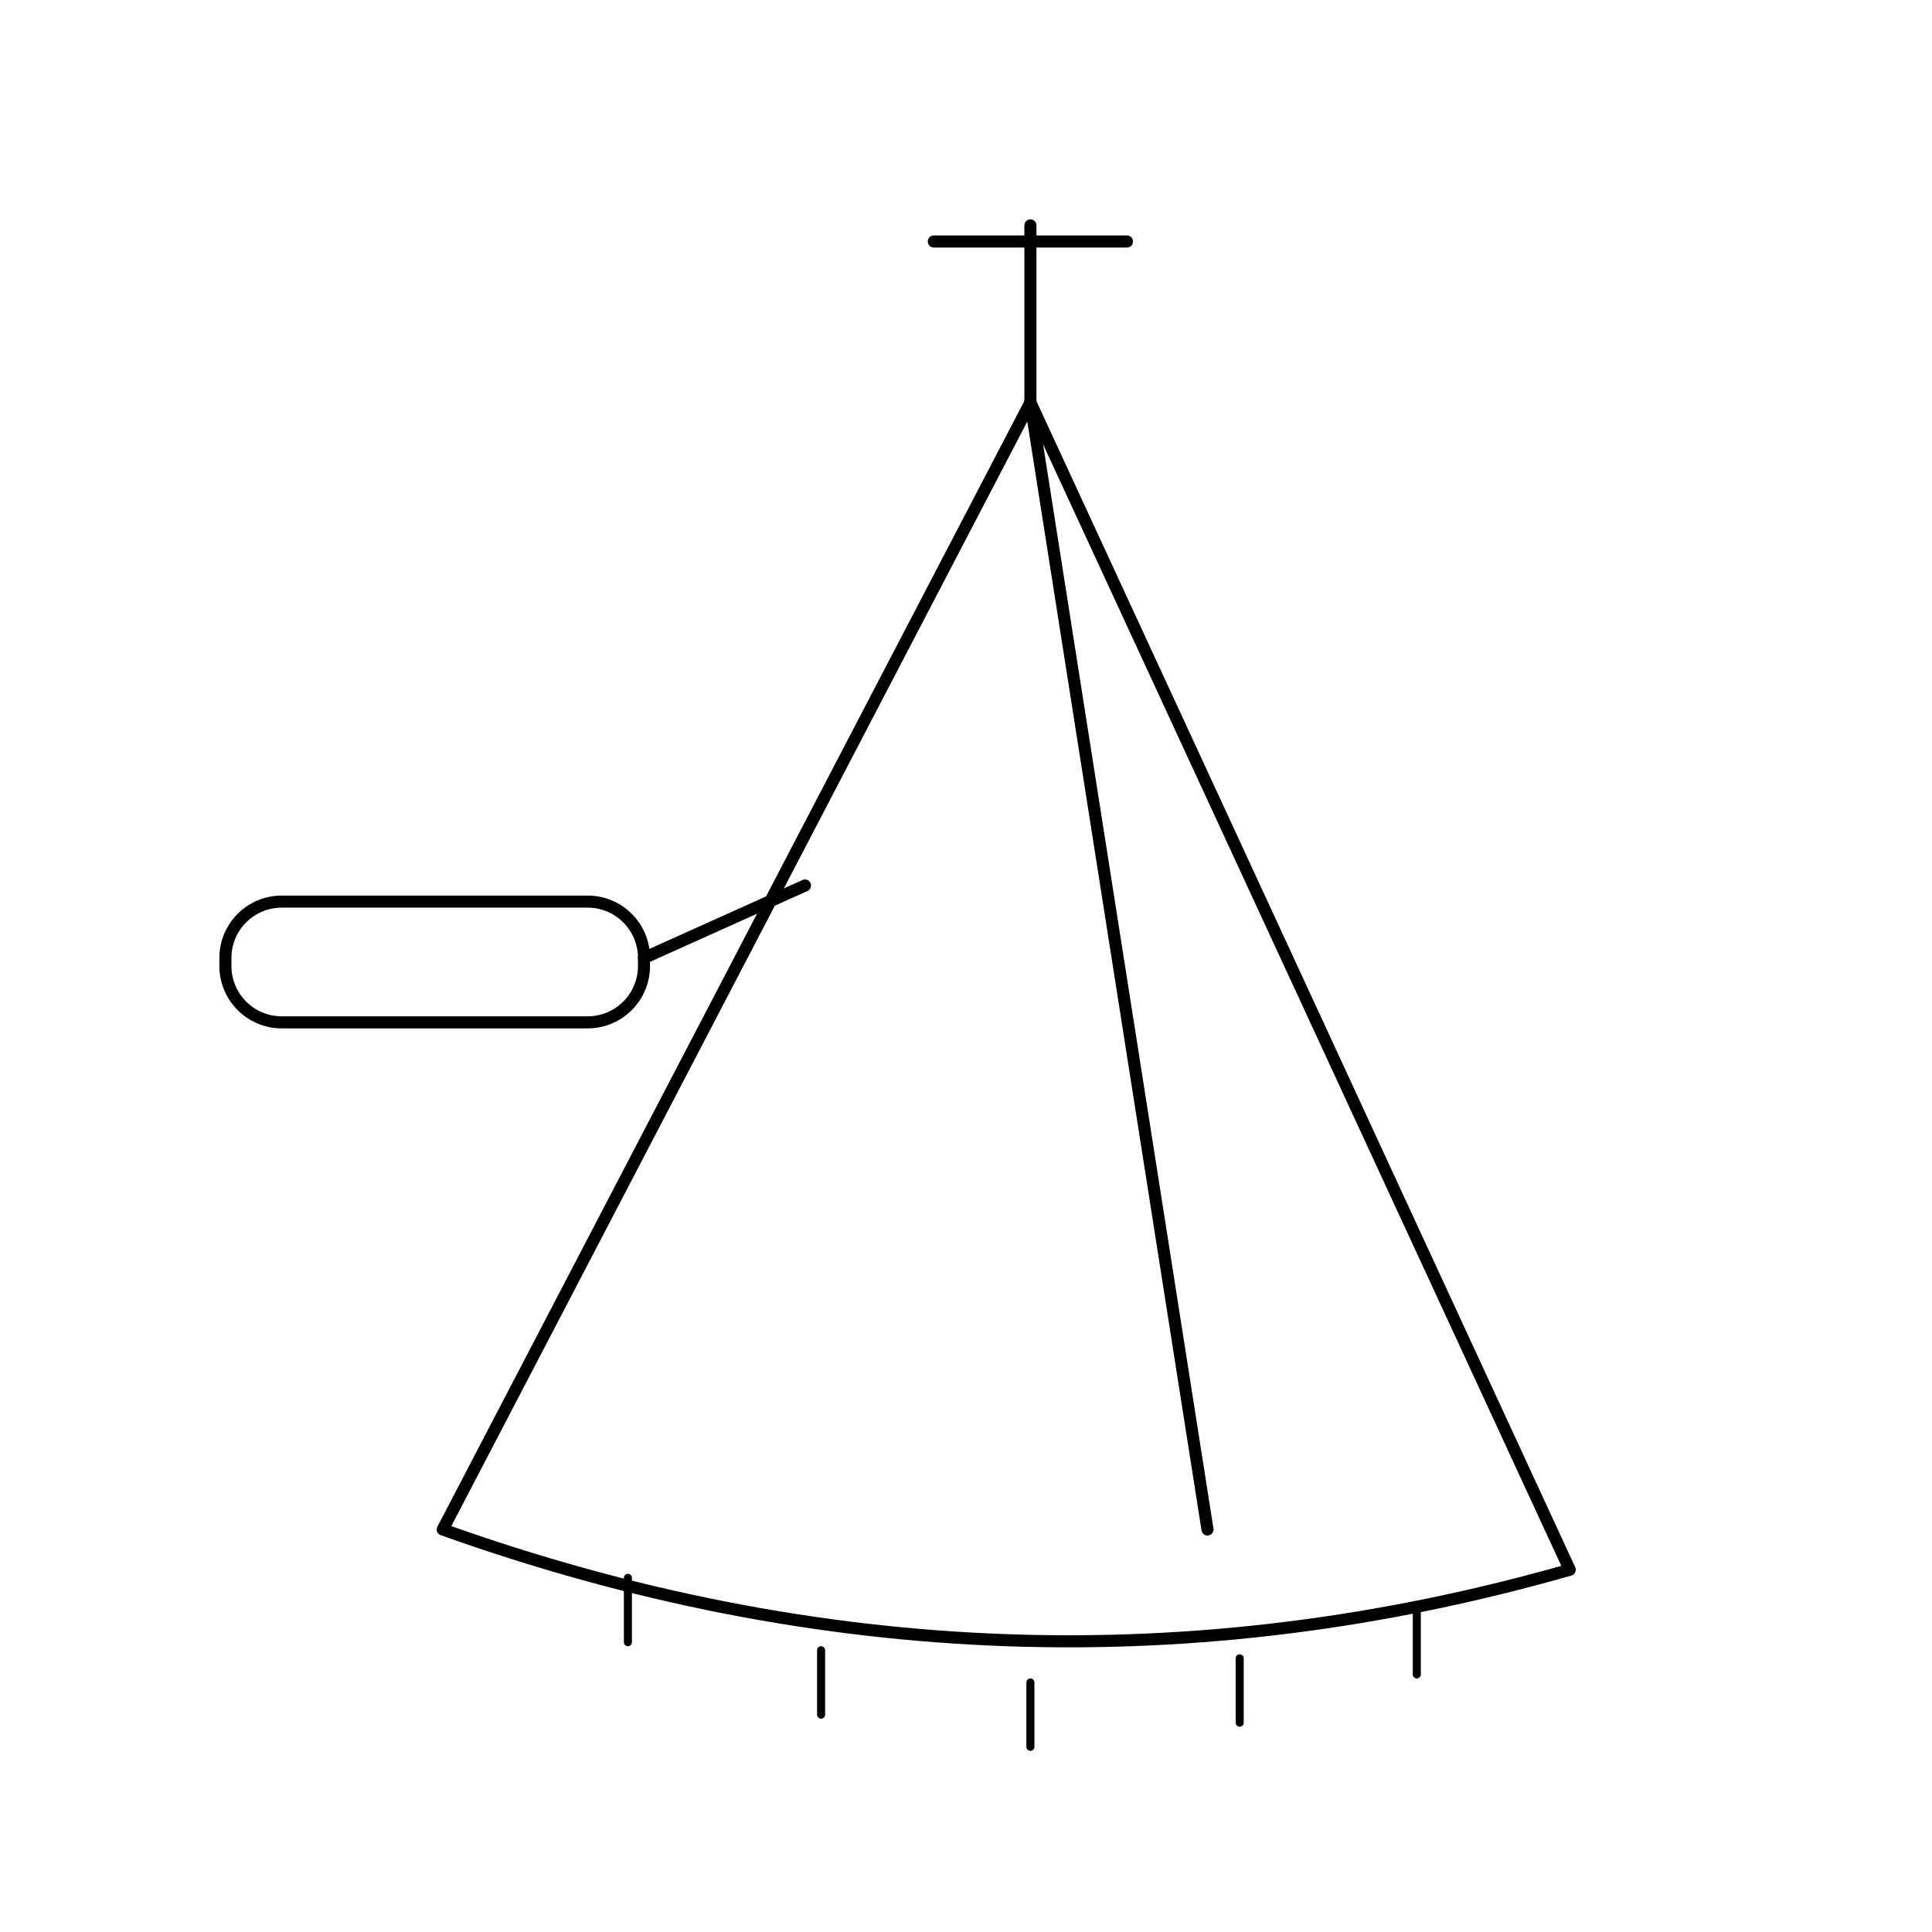
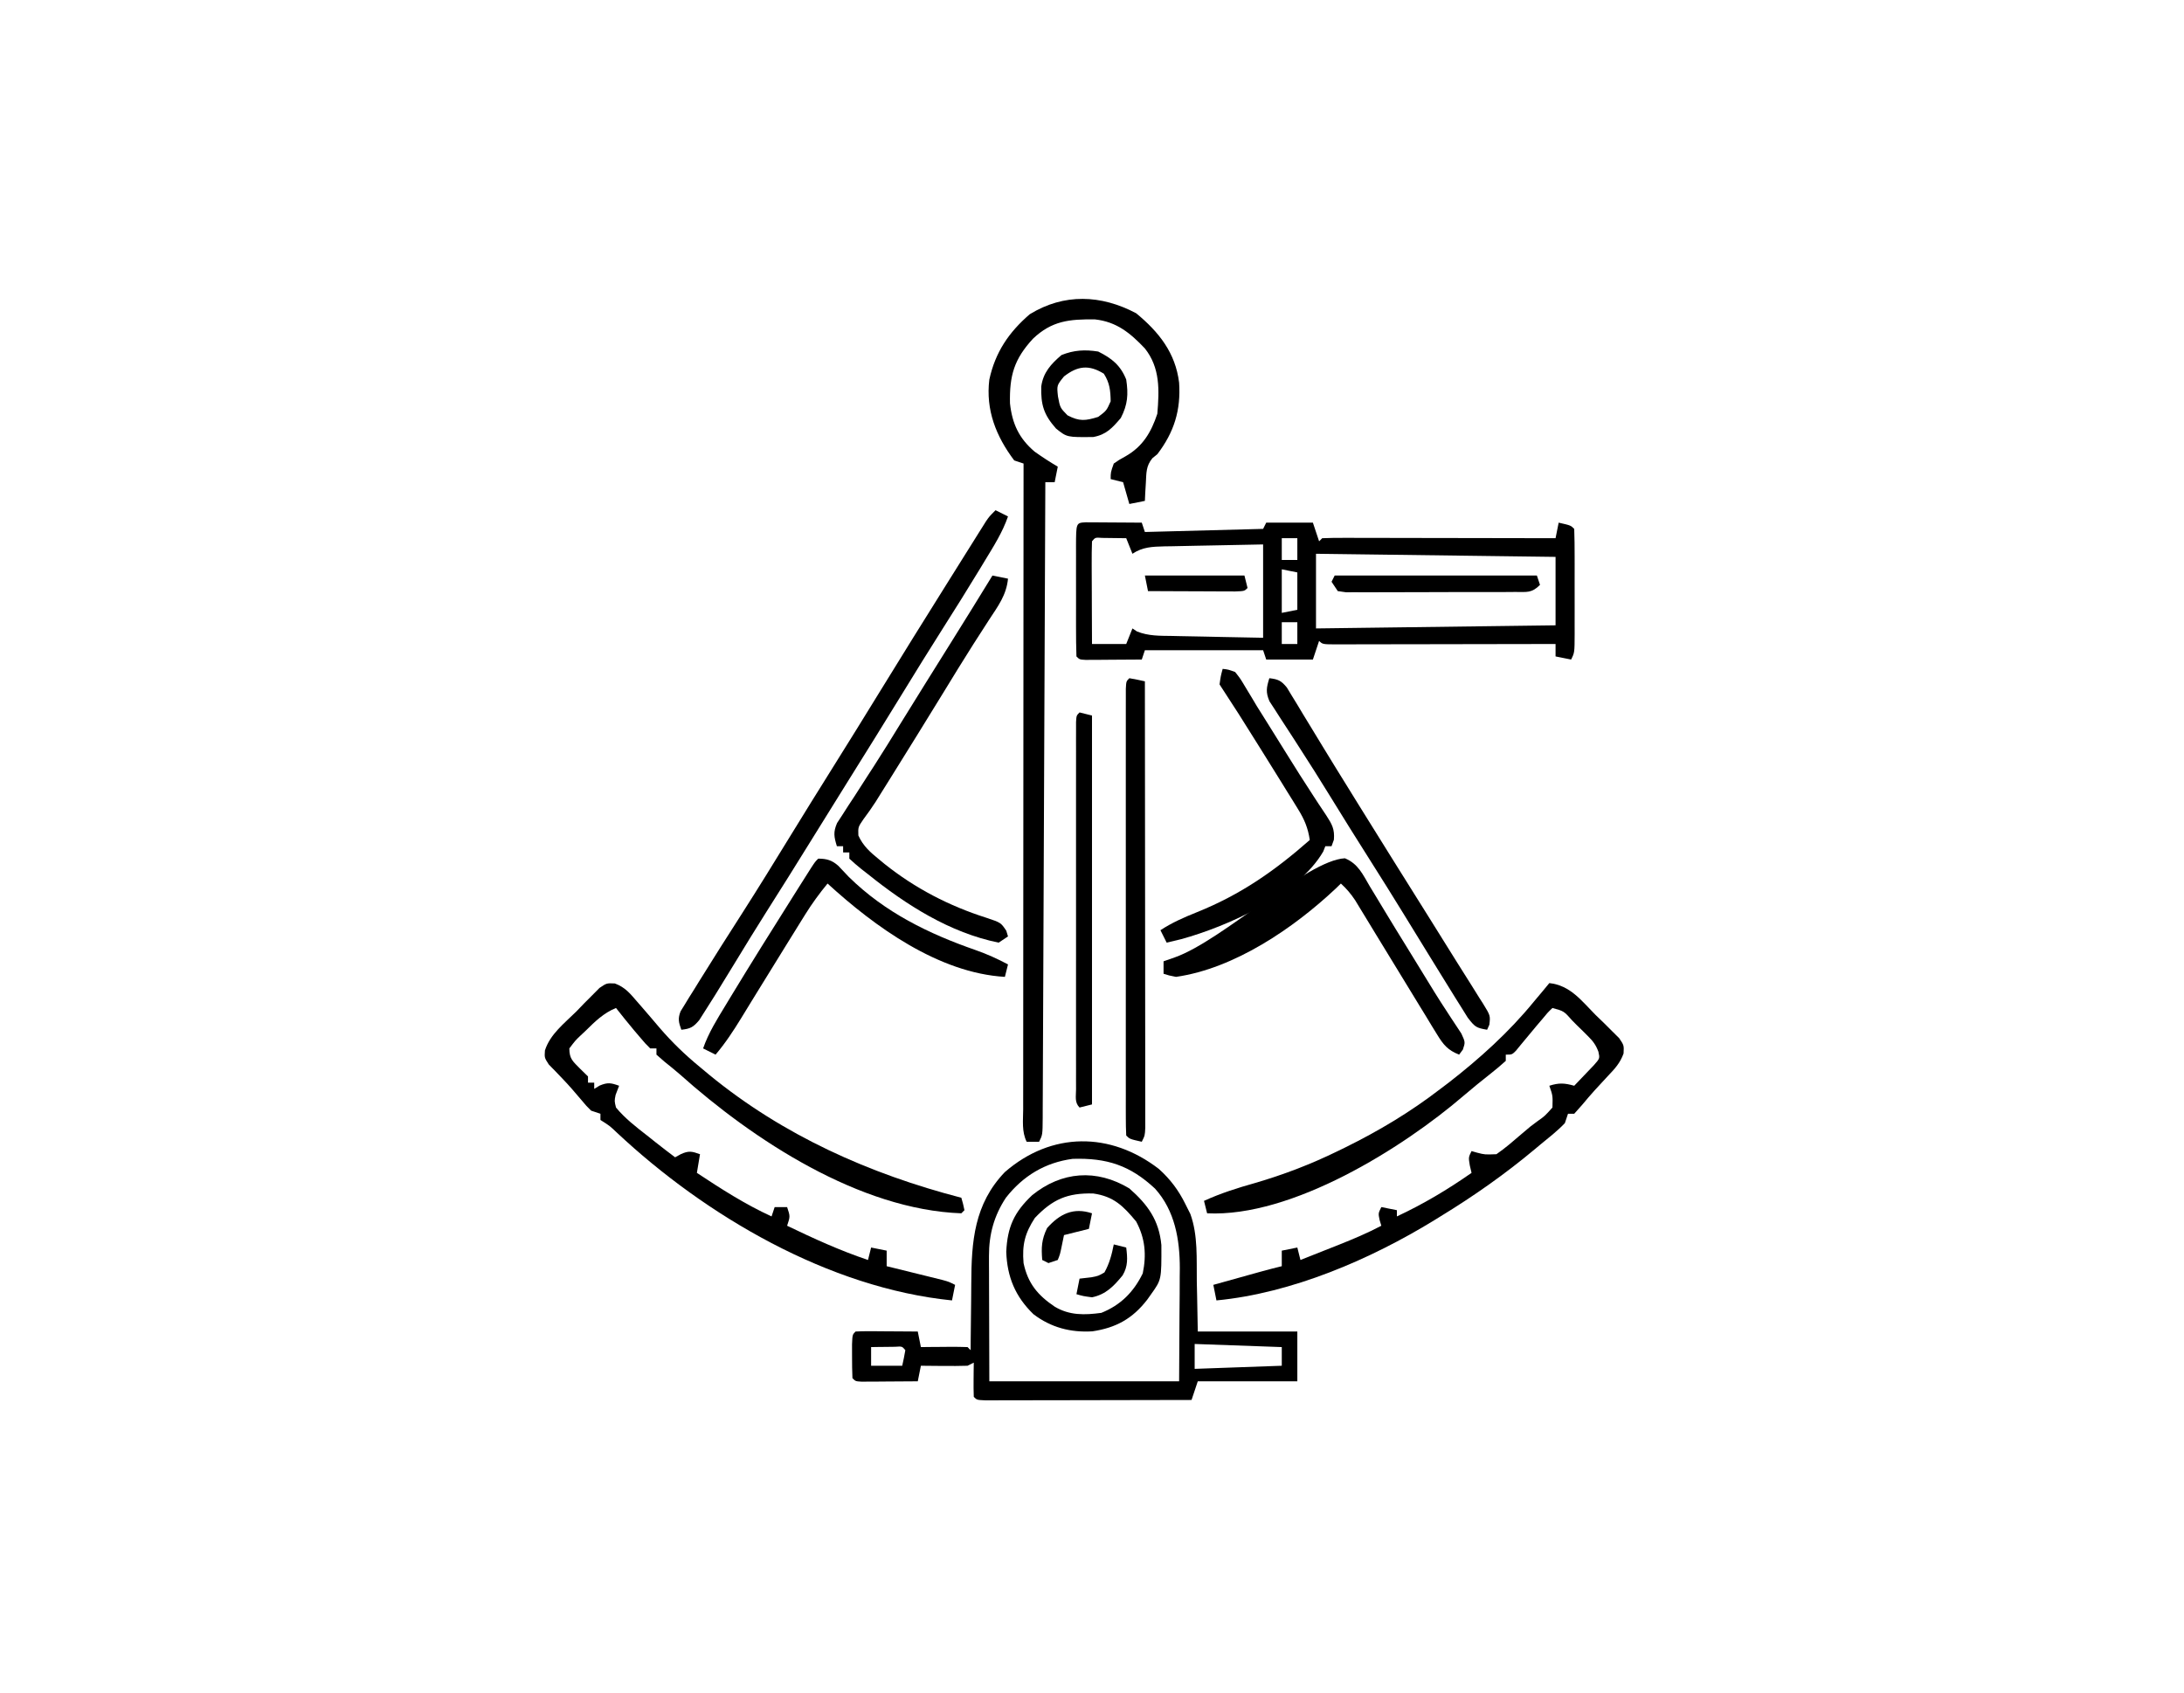
- <svg xmlns="http://www.w3.org/2000/svg" viewBox="0 0 240 240" role="presentation" aria-hidden="true" class="illustration illustration--sextant">
-   <g fill="none" stroke="currentColor" stroke-width="1.5" stroke-linecap="round" stroke-linejoin="round">
-     <path d="M128,50 L55,190 Q125,215 195,195 Z" />
-     <path d="M128,50 L150,190" />
-     <path d="M128,50 L128,28" />
-     <path d="M116,30 L140,30" />
-     <rect x="28" y="112" width="52" height="15" rx="7" />
-     <path d="M80,119 L100,110" />
-     <g stroke-width="1">
-       <line x1="78" y1="196" x2="78" y2="204" />
-       <line x1="102" y1="205" x2="102" y2="213" />
-       <line x1="128" y1="209" x2="128" y2="217" />
-       <line x1="154" y1="206" x2="154" y2="214" />
-       <line x1="176" y1="200" x2="176" y2="208" />
-     </g>
-   </g>
+ <svg xmlns="http://www.w3.org/2000/svg" version="1.1" width="702" height="544">
+   <path d="M0 0 C7.283 5.988 12.641 12.708 13.812 22.312 C14.402 31.152 12.224 38.209 6.812 45.312 C6.29 45.734 5.768 46.156 5.23 46.59 C3.157 49.108 3.298 51.287 3.125 54.5 C3.059 55.587 2.994 56.673 2.926 57.793 C2.888 58.624 2.851 59.456 2.812 60.312 C0.338 60.807 0.338 60.807 -2.188 61.312 C-2.848 59.002 -3.507 56.693 -4.188 54.312 C-5.508 53.983 -6.827 53.653 -8.188 53.312 C-8.188 51.125 -8.188 51.125 -7.188 48.312 C-5.516 47.148 -5.516 47.148 -3.438 46 C2.121 42.857 4.824 38.279 6.812 32.312 C7.452 24.649 7.739 17.57 2.812 11.312 C-1.896 6.358 -6.265 2.744 -13.238 1.977 C-21.452 1.878 -27.09 2.418 -33.156 8.184 C-39.222 14.758 -40.743 20.026 -40.551 28.957 C-39.844 35.485 -37.663 40.211 -32.629 44.484 C-30.2 46.207 -27.756 47.807 -25.188 49.312 C-25.517 50.962 -25.848 52.612 -26.188 54.312 C-27.177 54.312 -28.168 54.312 -29.188 54.312 C-29.192 55.393 -29.196 56.473 -29.2 57.587 C-29.303 83.841 -29.412 110.096 -29.527 136.351 C-29.582 149.047 -29.636 161.744 -29.685 174.44 C-29.728 185.502 -29.774 196.565 -29.824 207.627 C-29.851 213.488 -29.876 219.349 -29.897 225.21 C-29.916 230.721 -29.94 236.231 -29.968 241.742 C-29.977 243.77 -29.985 245.797 -29.991 247.825 C-29.999 250.583 -30.013 253.341 -30.029 256.1 C-30.03 256.911 -30.031 257.722 -30.032 258.558 C-30.073 264.084 -30.073 264.084 -31.188 266.312 C-32.508 266.312 -33.828 266.312 -35.188 266.312 C-36.818 263.051 -36.32 259.455 -36.308 255.872 C-36.309 254.988 -36.309 254.104 -36.31 253.194 C-36.312 250.215 -36.306 247.236 -36.301 244.257 C-36.301 242.129 -36.301 240.001 -36.301 237.872 C-36.302 232.079 -36.296 226.286 -36.289 220.493 C-36.283 214.445 -36.282 208.396 -36.281 202.347 C-36.278 190.887 -36.27 179.426 -36.26 167.966 C-36.248 154.921 -36.243 141.877 -36.238 128.832 C-36.227 101.992 -36.21 75.152 -36.188 48.312 C-37.178 47.983 -38.167 47.653 -39.188 47.312 C-45.043 39.535 -48.388 31.086 -47.188 21.312 C-45.278 12.56 -40.953 6.136 -34.188 0.312 C-23.16 -6.444 -11.273 -5.968 0 0 Z " fill="#000000" transform="translate(365.1875,100.6875)" />
+   <path d="M0 0 C4.383 2.191 7.167 4.417 9 9 C9.715 13.769 9.488 17.058 7.25 21.375 C4.532 24.546 2.613 26.708 -1.586 27.469 C-10.046 27.564 -10.046 27.564 -13.562 24.75 C-17.506 20.301 -18.461 17.11 -18.316 11.25 C-17.677 6.703 -15.188 4.019 -11.812 1.125 C-7.799 -0.48 -4.263 -0.677 0 0 Z M-11 8 C-13.329 10.876 -13.329 10.876 -12.938 14.438 C-12.258 18.061 -12.258 18.061 -9.875 20.5 C-6.029 22.507 -4.115 22.272 0 21 C2.659 19.01 2.659 19.01 4 16 C3.94 12.503 3.698 10.102 1.812 7.125 C-3.005 4.135 -6.635 4.605 -11 8 Z " fill="#000000" transform="translate(353,113)" />
+   <path d="M0 0 C1.32 0.66 2.64 1.32 4 2 C2.243 7.106 -0.587 11.534 -3.375 16.125 C-3.91 17.012 -4.446 17.898 -4.997 18.812 C-8.993 25.406 -13.086 31.935 -17.223 38.441 C-21.484 45.151 -25.655 51.913 -29.812 58.688 C-35.684 68.253 -41.601 77.789 -47.559 87.3 C-51.624 93.791 -55.664 100.296 -59.688 106.812 C-64.281 114.25 -68.929 121.651 -73.613 129.033 C-77.052 134.465 -80.414 139.941 -83.75 145.438 C-85.494 148.296 -87.244 151.15 -89 154 C-89.392 154.637 -89.785 155.274 -90.189 155.931 C-91.257 157.65 -92.347 159.357 -93.438 161.062 C-94.333 162.472 -94.333 162.472 -95.246 163.91 C-97.154 166.184 -98.096 166.687 -101 167 C-101.85 164.627 -102.175 163.443 -101.234 161.059 C-100.815 160.382 -100.396 159.705 -99.965 159.008 C-99.493 158.232 -99.021 157.457 -98.534 156.658 C-98.007 155.822 -97.48 154.986 -96.938 154.125 C-96.394 153.242 -95.85 152.358 -95.29 151.448 C-90.766 144.129 -86.134 136.878 -81.494 129.633 C-76.24 121.421 -71.128 113.125 -66.032 104.814 C-61.557 97.52 -57.045 90.251 -52.5 83 C-47.293 74.691 -42.131 66.356 -37 58 C-29.982 46.573 -22.903 35.186 -15.774 23.828 C-14.002 21.003 -12.233 18.175 -10.465 15.348 C-9.373 13.607 -8.28 11.866 -7.188 10.125 C-6.69 9.328 -6.192 8.531 -5.679 7.709 C-5.221 6.983 -4.764 6.256 -4.293 5.508 C-3.896 4.875 -3.499 4.242 -3.091 3.59 C-2 2 -2 2 0 0 Z " fill="#000000" transform="translate(320,164)" />
+   <path d="M0 0 C0.833 0.005 1.665 0.01 2.523 0.016 C3.422 0.019 4.321 0.022 5.248 0.026 C6.666 0.038 6.666 0.038 8.113 0.051 C9.062 0.056 10.012 0.06 10.99 0.065 C13.344 0.077 15.697 0.093 18.051 0.114 C18.381 1.104 18.711 2.094 19.051 3.114 C31.591 2.784 44.131 2.454 57.051 2.114 C57.381 1.454 57.711 0.794 58.051 0.114 C63.001 0.114 67.951 0.114 73.051 0.114 C74.041 3.084 74.041 3.084 75.051 6.114 C75.381 5.784 75.711 5.454 76.051 5.114 C78.393 5.019 80.706 4.988 83.049 5 C84.146 5 84.146 5 85.266 5 C87.696 5 90.125 5.008 92.554 5.016 C94.235 5.018 95.915 5.019 97.595 5.02 C102.025 5.024 106.456 5.034 110.886 5.045 C115.404 5.055 119.922 5.06 124.439 5.065 C133.31 5.075 142.18 5.093 151.051 5.114 C151.381 3.464 151.711 1.814 152.051 0.114 C155.926 0.989 155.926 0.989 157.051 2.114 C157.152 5.047 157.19 7.957 157.183 10.891 C157.184 11.773 157.185 12.654 157.186 13.563 C157.187 15.431 157.185 17.3 157.181 19.169 C157.176 22.035 157.181 24.901 157.187 27.768 C157.187 29.58 157.185 31.392 157.183 33.203 C157.185 34.065 157.187 34.926 157.189 35.814 C157.165 41.884 157.165 41.884 156.051 44.114 C154.401 43.784 152.751 43.454 151.051 43.114 C151.051 41.794 151.051 40.474 151.051 39.114 C150.113 39.116 149.176 39.118 148.21 39.12 C139.395 39.14 130.581 39.155 121.766 39.165 C117.234 39.171 112.702 39.178 108.169 39.189 C103.799 39.2 99.429 39.206 95.059 39.208 C93.388 39.21 91.717 39.214 90.046 39.219 C87.714 39.226 85.381 39.228 83.049 39.227 C82.351 39.231 81.653 39.234 80.935 39.238 C76.165 39.228 76.165 39.228 75.051 38.114 C74.061 41.084 74.061 41.084 73.051 44.114 C68.101 44.114 63.151 44.114 58.051 44.114 C57.721 43.124 57.391 42.134 57.051 41.114 C44.511 41.114 31.971 41.114 19.051 41.114 C18.721 42.104 18.391 43.094 18.051 44.114 C14.738 44.142 11.426 44.16 8.113 44.176 C7.168 44.184 6.222 44.193 5.248 44.201 C3.899 44.206 3.899 44.206 2.523 44.211 C1.274 44.219 1.274 44.219 0 44.227 C-1.949 44.114 -1.949 44.114 -2.949 43.114 C-3.051 40.023 -3.089 36.955 -3.082 33.864 C-3.083 32.935 -3.084 32.007 -3.085 31.05 C-3.086 29.083 -3.084 27.116 -3.08 25.149 C-3.074 22.126 -3.08 19.104 -3.086 16.082 C-3.086 14.176 -3.084 12.27 -3.082 10.364 C-3.084 9.453 -3.086 8.543 -3.088 7.605 C-3.06 0.178 -3.06 0.178 0 0 Z M63.051 5.114 C63.051 7.424 63.051 9.734 63.051 12.114 C64.701 12.114 66.351 12.114 68.051 12.114 C68.051 9.804 68.051 7.494 68.051 5.114 C66.401 5.114 64.751 5.114 63.051 5.114 Z M2.051 6.114 C1.962 8.562 1.935 10.982 1.953 13.43 C1.954 14.161 1.956 14.892 1.957 15.645 C1.963 17.989 1.975 20.332 1.988 22.676 C1.993 24.261 1.998 25.847 2.002 27.432 C2.013 31.326 2.03 35.22 2.051 39.114 C5.681 39.114 9.311 39.114 13.051 39.114 C13.711 37.464 14.371 35.814 15.051 34.114 C15.531 34.435 16.012 34.756 16.507 35.088 C20.189 36.573 23.839 36.472 27.754 36.528 C28.591 36.547 29.429 36.566 30.292 36.586 C32.962 36.646 35.631 36.692 38.301 36.739 C40.113 36.777 41.926 36.816 43.738 36.856 C48.175 36.953 52.613 37.033 57.051 37.114 C57.051 27.214 57.051 17.314 57.051 7.114 C51.712 7.211 46.373 7.313 41.035 7.431 C39.219 7.469 37.403 7.504 35.588 7.535 C32.976 7.581 30.365 7.639 27.754 7.699 C26.943 7.711 26.133 7.723 25.297 7.734 C21.438 7.835 18.322 7.925 15.051 10.114 C14.391 8.464 13.731 6.814 13.051 5.114 C11.405 5.087 9.759 5.067 8.113 5.051 C6.738 5.034 6.738 5.034 5.336 5.016 C3.085 4.854 3.085 4.854 2.051 6.114 Z M74.051 10.114 C74.051 18.034 74.051 25.954 74.051 34.114 C99.461 33.784 124.871 33.454 151.051 33.114 C151.051 25.854 151.051 18.594 151.051 11.114 C125.641 10.784 100.231 10.454 74.051 10.114 Z M63.051 15.114 C63.051 19.734 63.051 24.354 63.051 29.114 C64.701 28.784 66.351 28.454 68.051 28.114 C68.051 24.154 68.051 20.194 68.051 16.114 C66.401 15.784 64.751 15.454 63.051 15.114 Z M63.051 32.114 C63.051 34.424 63.051 36.734 63.051 39.114 C64.701 39.114 66.351 39.114 68.051 39.114 C68.051 36.804 68.051 34.494 68.051 32.114 C66.401 32.114 64.751 32.114 63.051 32.114 Z " fill="#000000" transform="translate(348.9495,167.8865)" />
+   <path d="M0 0 C2.475 0.495 2.475 0.495 5 1 C4.516 6.246 1.754 9.903 -1.062 14.188 C-2.163 15.895 -3.262 17.603 -4.359 19.312 C-5.244 20.687 -5.244 20.687 -6.146 22.09 C-9.433 27.249 -12.618 32.471 -15.812 37.688 C-21.26 46.562 -26.734 55.418 -32.25 64.25 C-32.87 65.243 -33.49 66.237 -34.128 67.26 C-34.71 68.19 -35.291 69.12 -35.891 70.078 C-36.428 70.941 -36.964 71.804 -37.518 72.693 C-38.774 74.648 -40.1 76.497 -41.484 78.359 C-43.192 80.861 -43.192 80.861 -43.098 83.547 C-41.582 86.935 -39.258 88.955 -36.438 91.25 C-35.861 91.725 -35.285 92.201 -34.691 92.69 C-24.885 100.52 -13.99 106.166 -2.052 109.974 C2.706 111.559 2.706 111.559 4.445 114.168 C4.628 114.773 4.811 115.377 5 116 C4.01 116.66 3.02 117.32 2 118 C-13.691 114.821 -27.722 105.883 -40 96 C-40.684 95.469 -41.369 94.938 -42.074 94.391 C-43.429 93.317 -44.725 92.168 -46 91 C-46 90.34 -46 89.68 -46 89 C-46.66 89 -47.32 89 -48 89 C-48 88.34 -48 87.68 -48 87 C-48.66 87 -49.32 87 -50 87 C-50.924 83.986 -51.217 82.501 -49.943 79.562 C-49.117 78.294 -49.117 78.294 -48.273 77 C-47.354 75.562 -47.354 75.562 -46.416 74.096 C-45.742 73.074 -45.069 72.053 -44.375 71 C-42.976 68.823 -41.578 66.646 -40.18 64.469 C-39.473 63.378 -38.766 62.288 -38.038 61.164 C-35.129 56.648 -32.312 52.077 -29.5 47.5 C-24.122 38.79 -18.698 30.109 -13.267 21.432 C-8.812 14.308 -4.383 7.169 0 0 Z " fill="#000000" transform="translate(319,185)" />
+   <path d="M0 0 C10.56 0 21.12 0 32 0 C32.495 1.98 32.495 1.98 33 4 C32 5 32 5 29.041 5.114 C27.747 5.108 26.454 5.103 25.121 5.098 C24.091 5.096 24.091 5.096 23.04 5.093 C20.839 5.088 18.638 5.075 16.438 5.062 C14.949 5.057 13.46 5.053 11.971 5.049 C8.314 5.038 4.657 5.021 1 5 C0.67 3.35 0.34 1.7 0 0 Z " fill="#000000" transform="translate(368,185)" />
+   <path d="M0 0 C21.45 0 42.9 0 65 0 C65.495 1.485 65.495 1.485 66 3 C63.283 5.717 61.824 5.259 58.021 5.275 C56.767 5.284 55.512 5.294 54.219 5.304 C52.844 5.303 51.469 5.302 50.094 5.301 C48.689 5.305 47.284 5.309 45.879 5.314 C42.934 5.321 39.988 5.321 37.042 5.316 C33.263 5.31 29.483 5.327 25.703 5.35 C22.802 5.365 19.901 5.366 16.999 5.363 C15.605 5.363 14.212 5.368 12.818 5.378 C10.871 5.391 8.925 5.382 6.979 5.372 C5.315 5.373 5.315 5.373 3.619 5.374 C2.755 5.251 1.89 5.127 1 5 C0.34 4.01 -0.32 3.02 -1 2 C-0.67 1.34 -0.34 0.68 0 0 Z " fill="#000000" transform="translate(429,185)" />
+   <path d="M0 0 C1.794 0.198 1.794 0.198 4 1 C5.665 3.093 5.665 3.093 7.293 5.832 C7.898 6.831 8.503 7.829 9.126 8.858 C9.745 9.895 10.363 10.932 11 12 C12.2 13.923 13.405 15.844 14.613 17.762 C16.503 20.785 18.389 23.811 20.271 26.839 C23.214 31.569 26.167 36.285 29.23 40.938 C29.94 42.029 29.94 42.029 30.665 43.142 C31.529 44.466 32.405 45.783 33.294 47.091 C35.133 49.928 36.043 51.498 35.75 54.926 C35.502 55.61 35.255 56.295 35 57 C34.34 57 33.68 57 33 57 C32.78 57.562 32.559 58.124 32.332 58.703 C24.186 72.749 1.472 82.805 -13.312 86.875 C-14.872 87.262 -16.433 87.642 -18 88 C-18.66 86.68 -19.32 85.36 -20 84 C-16.283 81.562 -12.468 79.896 -8.364 78.249 C5.76 72.581 16.639 64.988 28 55 C27.423 51.142 26.308 48.457 24.262 45.148 C23.694 44.223 23.127 43.298 22.542 42.345 C21.624 40.875 21.624 40.875 20.688 39.375 C20.064 38.364 19.44 37.353 18.798 36.312 C16.875 33.202 14.94 30.099 13 27 C12.405 26.048 11.809 25.097 11.196 24.116 C5.187 14.501 5.187 14.501 -1 5 C-0.625 2.312 -0.625 2.312 0 0 Z " fill="#000000" transform="translate(393,215)" />
+   <path d="M0 0 C1.675 0.286 3.344 0.618 5 1 C5.023 20.001 5.041 39.003 5.052 58.004 C5.057 66.827 5.064 75.649 5.075 84.471 C5.085 92.158 5.092 99.846 5.094 107.533 C5.095 111.605 5.098 115.678 5.106 119.75 C5.112 123.58 5.115 127.409 5.113 131.239 C5.113 132.648 5.115 134.056 5.119 135.465 C5.124 137.382 5.122 139.299 5.12 141.217 C5.121 142.292 5.122 143.366 5.123 144.474 C5 147 5 147 4 149 C0.125 148.125 0.125 148.125 -1 147 C-1.099 145.117 -1.126 143.23 -1.127 141.344 C-1.13 140.115 -1.133 138.887 -1.136 137.621 C-1.134 136.248 -1.132 134.874 -1.129 133.5 C-1.131 132.063 -1.133 130.626 -1.135 129.189 C-1.139 125.276 -1.137 121.363 -1.134 117.45 C-1.132 113.364 -1.134 109.278 -1.136 105.191 C-1.138 98.328 -1.135 91.465 -1.13 84.602 C-1.125 76.655 -1.127 68.709 -1.132 60.763 C-1.137 53.953 -1.137 47.142 -1.135 40.332 C-1.133 36.259 -1.133 32.187 -1.136 28.114 C-1.139 24.286 -1.137 20.458 -1.131 16.629 C-1.13 15.22 -1.13 13.812 -1.133 12.403 C-1.135 10.487 -1.131 8.572 -1.127 6.656 C-1.127 5.582 -1.126 4.507 -1.126 3.4 C-1 1 -1 1 0 0 Z " fill="#000000" transform="translate(363,218)" />
+   <path d="M0 0 C2.818 0.332 3.797 0.752 5.625 2.983 C6.149 3.85 6.674 4.717 7.215 5.609 C7.812 6.581 8.409 7.552 9.023 8.553 C9.655 9.608 10.287 10.663 10.938 11.75 C11.601 12.836 12.265 13.922 12.949 15.041 C14.318 17.282 15.683 19.525 17.042 21.771 C19.829 26.368 22.665 30.933 25.5 35.5 C26.565 37.223 27.63 38.945 28.695 40.668 C32.239 46.393 35.805 52.104 39.375 57.812 C39.997 58.808 40.619 59.803 41.26 60.828 C44.493 65.997 47.729 71.163 50.969 76.328 C54.102 81.325 57.224 86.33 60.339 91.338 C61.874 93.799 63.424 96.25 64.977 98.699 C65.818 100.049 66.66 101.399 67.5 102.75 C67.88 103.34 68.26 103.93 68.652 104.537 C71.063 108.462 71.063 108.462 70.719 111.391 C70.482 111.922 70.244 112.453 70 113 C66.495 112.4 66.099 112.128 63.766 109.098 C62.914 107.761 62.077 106.415 61.25 105.062 C60.784 104.322 60.318 103.581 59.838 102.818 C58.21 100.221 56.604 97.611 55 95 C53.715 92.918 52.43 90.836 51.145 88.754 C48.397 84.297 45.658 79.835 42.922 75.371 C39.593 69.95 36.221 64.559 32.812 59.188 C28.187 51.898 23.614 44.578 19.096 37.221 C16.057 32.28 12.964 27.38 9.809 22.512 C8.764 20.885 8.764 20.885 7.698 19.225 C6.339 17.111 4.968 15.004 3.585 12.906 C2.972 11.947 2.358 10.988 1.727 10 C1.176 9.154 0.625 8.309 0.057 7.438 C-1.217 4.499 -0.924 3.014 0 0 Z " fill="#000000" transform="translate(408,218)" />
+   <path d="M0 0 C1.98 0.495 1.98 0.495 4 1 C4 42.25 4 83.5 4 126 C2.02 126.495 2.02 126.495 0 127 C-1.653 125.347 -1.126 123.416 -1.127 121.141 C-1.13 120.089 -1.133 119.038 -1.136 117.954 C-1.134 116.79 -1.131 115.627 -1.129 114.428 C-1.131 113.21 -1.133 111.992 -1.135 110.738 C-1.138 107.389 -1.137 104.039 -1.134 100.69 C-1.132 97.193 -1.134 93.695 -1.136 90.198 C-1.138 84.323 -1.135 78.448 -1.13 72.574 C-1.125 65.773 -1.127 58.972 -1.132 52.17 C-1.137 46.341 -1.137 40.512 -1.135 34.683 C-1.133 31.197 -1.133 27.711 -1.136 24.225 C-1.14 20.341 -1.135 16.456 -1.129 12.572 C-1.131 11.409 -1.133 10.245 -1.136 9.046 C-1.133 7.994 -1.13 6.943 -1.127 5.859 C-1.127 4.939 -1.126 4.02 -1.126 3.072 C-1 1 -1 1 0 0 Z " fill="#000000" transform="translate(347,229)" />
+   <path d="M0 0 C2.7 0 4.438 0.496 6.465 2.312 C7.599 3.51 8.733 4.708 9.867 5.906 C21.499 17.325 35.512 24.151 50.68 29.422 C54.274 30.686 57.633 32.203 61 34 C60.67 35.32 60.34 36.64 60 38 C38.679 36.746 18.17 21.876 3 8 C0.354 11.218 -2.019 14.461 -4.215 18 C-4.813 18.96 -5.41 19.92 -6.026 20.909 C-6.657 21.929 -7.288 22.949 -7.938 24 C-8.593 25.054 -9.249 26.108 -9.925 27.195 C-13.21 32.479 -16.478 37.773 -19.734 43.074 C-20.317 44.021 -20.9 44.968 -21.5 45.943 C-22.599 47.73 -23.695 49.519 -24.787 51.311 C-27.313 55.422 -29.858 59.318 -33 63 C-34.32 62.34 -35.64 61.68 -37 61 C-35.268 56.005 -32.543 51.682 -29.812 47.188 C-29.291 46.325 -28.77 45.462 -28.234 44.573 C-21.608 33.641 -14.821 22.81 -8 12 C-7.35 10.969 -6.7 9.938 -6.03 8.875 C-5.397 7.876 -4.765 6.877 -4.113 5.848 C-3.54 4.942 -2.967 4.035 -2.376 3.102 C-1 1 -1 1 0 0 Z " fill="#000000" transform="translate(263,276)" />
+   <path d="M0 0 C4.269 1.768 5.737 5.175 8.02 9.059 C8.525 9.889 9.031 10.719 9.552 11.575 C10.67 13.412 11.781 15.253 12.887 17.098 C15.169 20.888 17.492 24.651 19.818 28.414 C22.803 33.245 25.782 38.08 28.732 42.933 C30.138 45.203 31.567 47.436 33.041 49.661 C33.421 50.246 33.801 50.831 34.193 51.434 C35.26 53.073 36.342 54.702 37.425 56.331 C38.707 59.121 38.707 59.121 37.919 61.494 C37.519 62.031 37.119 62.568 36.707 63.121 C33.04 61.665 31.632 59.928 29.598 56.59 C29.015 55.646 28.433 54.702 27.833 53.729 C27.214 52.704 26.595 51.678 25.957 50.621 C25.31 49.568 24.662 48.514 23.995 47.429 C22.253 44.591 20.519 41.749 18.791 38.903 C15.875 34.108 12.946 29.321 10.013 24.536 C8.971 22.831 7.935 21.123 6.899 19.414 C6.264 18.372 5.628 17.331 4.973 16.258 C4.414 15.337 3.854 14.416 3.278 13.468 C1.896 11.403 0.537 9.786 -1.293 8.121 C-2.115 8.922 -2.115 8.922 -2.953 9.738 C-16.476 22.448 -35.481 35.439 -54.293 38.121 C-56.551 37.68 -56.551 37.68 -58.293 37.121 C-58.293 35.801 -58.293 34.481 -58.293 33.121 C-56.479 32.485 -56.479 32.485 -54.629 31.836 C-39.226 26.354 -12.316 0.65 0 0 Z " fill="#000000" transform="translate(432.293,275.8789)" />
+   <path d="M0 0 C3.348 1.249 4.919 3.25 7.239 5.944 C7.891 6.689 7.891 6.689 8.557 7.449 C10.489 9.661 12.384 11.905 14.286 14.143 C18.325 18.859 22.563 22.942 27.364 26.882 C28.35 27.705 29.336 28.529 30.352 29.378 C54.047 48.817 81.83 61.221 111.364 68.882 C111.926 70.819 111.926 70.819 112.364 72.882 C112.034 73.212 111.704 73.542 111.364 73.882 C78.674 72.714 44.51 50.34 20.914 29.234 C19.3 27.826 17.638 26.493 15.965 25.155 C15.107 24.405 14.248 23.655 13.364 22.882 C13.364 22.222 13.364 21.562 13.364 20.882 C12.704 20.882 12.044 20.882 11.364 20.882 C9.778 19.307 9.778 19.307 7.989 17.194 C7.371 16.468 6.754 15.743 6.118 14.995 C4.169 12.647 2.242 10.286 0.364 7.882 C-3.631 9.502 -6.432 12.275 -9.449 15.257 C-9.964 15.739 -10.479 16.221 -11.009 16.718 C-12.669 18.295 -12.669 18.295 -14.636 20.882 C-14.612 24.305 -13.537 24.984 -11.074 27.507 C-10.269 28.29 -9.465 29.074 -8.636 29.882 C-8.636 30.542 -8.636 31.202 -8.636 31.882 C-7.976 31.882 -7.316 31.882 -6.636 31.882 C-6.636 32.542 -6.636 33.202 -6.636 33.882 C-6.059 33.531 -5.481 33.18 -4.886 32.819 C-2.278 31.732 -1.242 31.951 1.364 32.882 C0.993 33.851 0.621 34.82 0.239 35.819 C-0.156 37.79 -0.156 37.79 0.364 39.882 C3.276 43.392 6.773 46.091 10.364 48.882 C11.245 49.584 12.127 50.287 13.036 51.01 C15.127 52.659 17.234 54.282 19.364 55.882 C19.977 55.544 20.591 55.206 21.223 54.858 C23.769 53.697 24.785 53.961 27.364 54.882 C27.034 56.862 26.704 58.842 26.364 60.882 C34.154 66.034 41.85 70.978 50.364 74.882 C50.859 73.397 50.859 73.397 51.364 71.882 C52.684 71.882 54.004 71.882 55.364 71.882 C56.364 74.882 56.364 74.882 55.364 77.882 C63.899 81.982 72.368 85.87 81.364 88.882 C81.859 86.902 81.859 86.902 82.364 84.882 C84.014 85.212 85.664 85.542 87.364 85.882 C87.364 87.532 87.364 89.182 87.364 90.882 C88.257 91.101 88.257 91.101 89.168 91.325 C91.859 91.987 94.549 92.653 97.239 93.319 C98.176 93.549 99.113 93.779 100.079 94.016 C101.422 94.35 101.422 94.35 102.793 94.69 C104.035 94.997 104.035 94.997 105.301 95.309 C107.364 95.882 107.364 95.882 109.364 96.882 C109.034 98.532 108.704 100.182 108.364 101.882 C68.747 97.879 29.2 74.726 0.606 47.913 C-1.662 45.758 -1.662 45.758 -4.636 43.882 C-4.636 43.222 -4.636 42.562 -4.636 41.882 C-6.121 41.387 -6.121 41.387 -7.636 40.882 C-9.179 39.35 -9.179 39.35 -10.824 37.382 C-12.798 35.027 -14.773 32.739 -16.906 30.526 C-17.642 29.757 -18.378 28.987 -19.136 28.194 C-20.173 27.136 -20.173 27.136 -21.23 26.057 C-22.636 23.882 -22.636 23.882 -22.479 21.538 C-20.813 16.286 -16.215 12.808 -12.386 9.007 C-11.526 8.115 -10.667 7.223 -9.781 6.303 C-8.526 5.047 -8.526 5.047 -7.246 3.764 C-6.482 2.995 -5.719 2.226 -4.932 1.433 C-2.636 -0.118 -2.636 -0.118 0 0 Z " fill="#000000" transform="translate(197.6362,316.1184)" />
+   <path d="M0 0 C6.763 0.751 10.289 5.63 14.875 10.25 C15.767 11.11 16.659 11.97 17.578 12.855 C18.416 13.692 19.254 14.529 20.117 15.391 C20.887 16.154 21.656 16.918 22.449 17.704 C24 20 24 20 23.859 22.636 C22.736 25.727 21.077 27.5 18.812 29.875 C15.97 32.898 13.196 35.918 10.562 39.125 C9.717 40.074 8.871 41.023 8 42 C7.34 42 6.68 42 6 42 C5.67 42.99 5.34 43.98 5 45 C2.571 47.58 -0.269 49.747 -3 52 C-3.519 52.435 -4.038 52.87 -4.573 53.319 C-14.217 61.387 -24.27 68.453 -35 75 C-35.635 75.393 -36.269 75.786 -36.923 76.19 C-57.525 88.836 -82.779 99.686 -107 102 C-107.495 99.525 -107.495 99.525 -108 97 C-105.084 96.187 -102.167 95.374 -99.25 94.562 C-98.425 94.332 -97.6 94.102 -96.75 93.865 C-95.551 93.532 -95.551 93.532 -94.328 93.191 C-93.228 92.885 -93.228 92.885 -92.106 92.573 C-90.077 92.021 -88.042 91.502 -86 91 C-86 89.35 -86 87.7 -86 86 C-83.525 85.505 -83.525 85.505 -81 85 C-80.67 86.32 -80.34 87.64 -80 89 C-76.79 87.734 -73.582 86.461 -70.375 85.188 C-69.471 84.831 -68.568 84.475 -67.637 84.107 C-62.977 82.254 -58.438 80.337 -54 78 C-54.278 77.072 -54.278 77.072 -54.562 76.125 C-55 74 -55 74 -54 72 C-52.35 72.33 -50.7 72.66 -49 73 C-49 73.66 -49 74.32 -49 75 C-40.441 70.994 -32.739 66.406 -25 61 C-25.186 60.216 -25.371 59.432 -25.562 58.625 C-26 56 -26 56 -25 54 C-24.422 54.165 -23.845 54.33 -23.25 54.5 C-20.733 55.145 -20.733 55.145 -17 55 C-14.072 52.982 -11.474 50.692 -8.777 48.375 C-6 46 -6 46 -3.691 44.312 C-1.495 42.771 -1.495 42.771 1 40 C1.114 36.2 1.114 36.2 0 33 C3.094 32.006 4.903 32.122 8 33 C9.369 31.598 10.72 30.178 12.062 28.75 C12.817 27.961 13.571 27.172 14.348 26.359 C16.245 24.207 16.245 24.207 15.769 22.041 C14.925 19.801 14.037 18.663 12.348 16.984 C11.554 16.192 11.554 16.192 10.744 15.383 C10.189 14.844 9.634 14.305 9.062 13.75 C8.511 13.196 7.96 12.641 7.393 12.07 C4.694 9.01 4.694 9.01 1 8 C-0.605 9.548 -0.605 9.548 -2.25 11.562 C-2.867 12.286 -3.485 13.009 -4.121 13.754 C-5.327 15.195 -6.528 16.64 -7.723 18.09 C-8.247 18.72 -8.772 19.351 -9.312 20 C-10.018 20.866 -10.018 20.866 -10.738 21.75 C-12 23 -12 23 -14 23 C-14 23.66 -14 24.32 -14 25 C-15.549 26.417 -17.168 27.758 -18.812 29.062 C-23.211 32.558 -23.211 32.558 -27.512 36.172 C-47.13 53.049 -82.745 75.335 -110 74 C-110.33 72.68 -110.66 71.36 -111 70 C-105.622 67.546 -100.246 65.848 -94.562 64.25 C-85.316 61.546 -76.65 58.229 -68 54 C-67.238 53.629 -66.476 53.257 -65.691 52.875 C-54.731 47.467 -44.679 41.457 -35 34 C-34.134 33.345 -33.267 32.69 -32.375 32.016 C-22.446 24.314 -12.951 15.749 -5 6 C-4.021 4.833 -3.042 3.667 -2.062 2.5 C-1.382 1.675 -0.701 0.85 0 0 Z " fill="#000000" transform="translate(498,316)" />
+   <path d="M0 0 C3.662 3.305 6.304 6.826 8.484 11.242 C9.017 12.304 9.549 13.367 10.098 14.461 C12.596 21.316 12.065 29.03 12.172 36.242 C12.205 37.796 12.24 39.349 12.275 40.902 C12.362 44.682 12.423 48.461 12.484 52.242 C23.044 52.242 33.604 52.242 44.484 52.242 C44.484 57.522 44.484 62.802 44.484 68.242 C33.924 68.242 23.364 68.242 12.484 68.242 C11.824 70.222 11.164 72.202 10.484 74.242 C1.505 74.265 -7.474 74.283 -16.453 74.294 C-20.622 74.299 -24.791 74.306 -28.96 74.318 C-32.98 74.328 -37 74.334 -41.02 74.337 C-42.557 74.339 -44.094 74.343 -45.631 74.348 C-47.777 74.355 -49.923 74.356 -52.068 74.356 C-53.292 74.358 -54.515 74.36 -55.776 74.362 C-58.516 74.242 -58.516 74.242 -59.516 73.242 C-59.588 71.389 -59.599 69.534 -59.578 67.68 C-59.569 66.668 -59.56 65.656 -59.551 64.613 C-59.539 63.831 -59.528 63.048 -59.516 62.242 C-60.506 62.737 -60.506 62.737 -61.516 63.242 C-64.067 63.314 -66.59 63.335 -69.141 63.305 C-69.847 63.3 -70.553 63.296 -71.281 63.291 C-73.026 63.279 -74.771 63.261 -76.516 63.242 C-76.846 64.892 -77.176 66.542 -77.516 68.242 C-80.828 68.271 -84.141 68.289 -87.453 68.305 C-88.399 68.313 -89.344 68.321 -90.318 68.33 C-91.667 68.335 -91.667 68.335 -93.043 68.34 C-93.876 68.345 -94.708 68.35 -95.566 68.356 C-97.516 68.242 -97.516 68.242 -98.516 67.242 C-98.615 64.911 -98.645 62.576 -98.641 60.242 C-98.643 58.963 -98.646 57.685 -98.648 56.367 C-98.516 53.242 -98.516 53.242 -97.516 52.242 C-96.027 52.155 -94.534 52.135 -93.043 52.145 C-92.144 52.148 -91.245 52.151 -90.318 52.154 C-88.9 52.167 -88.9 52.167 -87.453 52.18 C-86.504 52.184 -85.554 52.189 -84.576 52.193 C-82.223 52.205 -79.869 52.222 -77.516 52.242 C-77.186 53.892 -76.856 55.542 -76.516 57.242 C-74.909 57.225 -74.909 57.225 -73.27 57.207 C-71.872 57.198 -70.475 57.189 -69.078 57.18 C-68.371 57.171 -67.664 57.163 -66.936 57.154 C-65.129 57.146 -63.322 57.19 -61.516 57.242 C-61.186 57.572 -60.856 57.902 -60.516 58.242 C-60.512 57.124 -60.507 56.005 -60.503 54.853 C-60.481 50.647 -60.427 46.443 -60.363 42.239 C-60.34 40.429 -60.326 38.62 -60.32 36.81 C-60.272 23.294 -59.401 11.291 -49.531 0.992 C-34.526 -12.036 -15.576 -12.012 0 0 Z M-49.184 9.227 C-53.002 15.005 -54.649 21.031 -54.629 27.941 C-54.629 28.854 -54.629 29.767 -54.629 30.707 C-54.624 31.653 -54.619 32.599 -54.613 33.574 C-54.612 34.454 -54.611 35.333 -54.61 36.24 C-54.605 39.511 -54.591 42.783 -54.578 46.055 C-54.557 53.377 -54.537 60.698 -54.516 68.242 C-34.386 68.242 -14.256 68.242 6.484 68.242 C6.526 61.147 6.567 54.052 6.609 46.742 C6.628 44.518 6.646 42.294 6.665 40.002 C6.67 38.217 6.675 36.433 6.68 34.648 C6.695 33.285 6.695 33.285 6.711 31.894 C6.713 22.658 5.124 13.408 -1.238 6.324 C-9.278 -1.172 -16.71 -3.597 -27.723 -3.266 C-36.604 -2.077 -43.679 2.208 -49.184 9.227 Z M11.484 56.242 C11.484 58.882 11.484 61.522 11.484 64.242 C20.724 63.912 29.964 63.582 39.484 63.242 C39.484 61.262 39.484 59.282 39.484 57.242 C25.624 56.747 25.624 56.747 11.484 56.242 Z M-92.516 57.242 C-92.516 59.222 -92.516 61.202 -92.516 63.242 C-89.216 63.242 -85.916 63.242 -82.516 63.242 C-82.133 61.586 -81.802 59.918 -81.516 58.242 C-82.55 56.983 -82.55 56.983 -84.801 57.145 C-85.717 57.156 -86.634 57.168 -87.578 57.18 C-88.497 57.189 -89.416 57.198 -90.363 57.207 C-91.074 57.219 -91.784 57.23 -92.516 57.242 Z " fill="#000000" transform="translate(372.5156,375.7578)" />
+   <path d="M0 0 C5.923 5.211 9.552 10.21 10.301 18.219 C10.34 29.323 10.34 29.323 7 34 C6.379 34.874 6.379 34.874 5.746 35.766 C1.053 41.853 -4.288 44.808 -11.875 45.938 C-18.859 46.367 -25.213 44.704 -30.812 40.438 C-36.653 34.791 -39.282 28.456 -39.562 20.375 C-39.196 12.377 -37.034 7.664 -31.25 2.188 C-21.766 -5.491 -10.565 -6.36 0 0 Z M-30.375 9.5 C-33.572 14.419 -34.5 18.095 -34 24 C-32.609 30.527 -29.481 34.299 -24 38 C-19.245 40.853 -14.391 40.731 -9 40 C-2.784 37.505 1.385 33.307 4.312 27.312 C5.556 21.322 5.092 16.033 2.188 10.625 C-1.954 5.655 -4.992 2.569 -11.613 1.629 C-19.928 1.424 -24.671 3.496 -30.375 9.5 Z " fill="#000000" transform="translate(363,382)" />
+   <path d="M0 0 C-0.33 1.65 -0.66 3.3 -1 5 C-3.64 5.66 -6.28 6.32 -9 7 C-9.402 8.949 -9.402 8.949 -9.812 10.938 C-10.27 13.152 -10.27 13.152 -11 15 C-11.99 15.33 -12.98 15.66 -14 16 C-14.66 15.67 -15.32 15.34 -16 15 C-16.325 10.943 -16.217 8.451 -14.438 4.75 C-10.393 0.187 -5.97 -1.99 0 0 Z " fill="#000000" transform="translate(351,390)" />
+   <path d="M0 0 C1.32 0.33 2.64 0.66 4 1 C4.413 4.37 4.616 6.963 2.84 9.953 C0.023 13.383 -2.513 16.08 -7 17 C-9.812 16.625 -9.812 16.625 -12 16 C-11.67 14.35 -11.34 12.7 -11 11 C-9.742 10.856 -8.484 10.711 -7.188 10.562 C-4.952 10.134 -4.952 10.134 -3 9 C-1.387 6.126 -0.636 3.22 0 0 Z " fill="#000000" transform="translate(358,400)" />
</svg>
